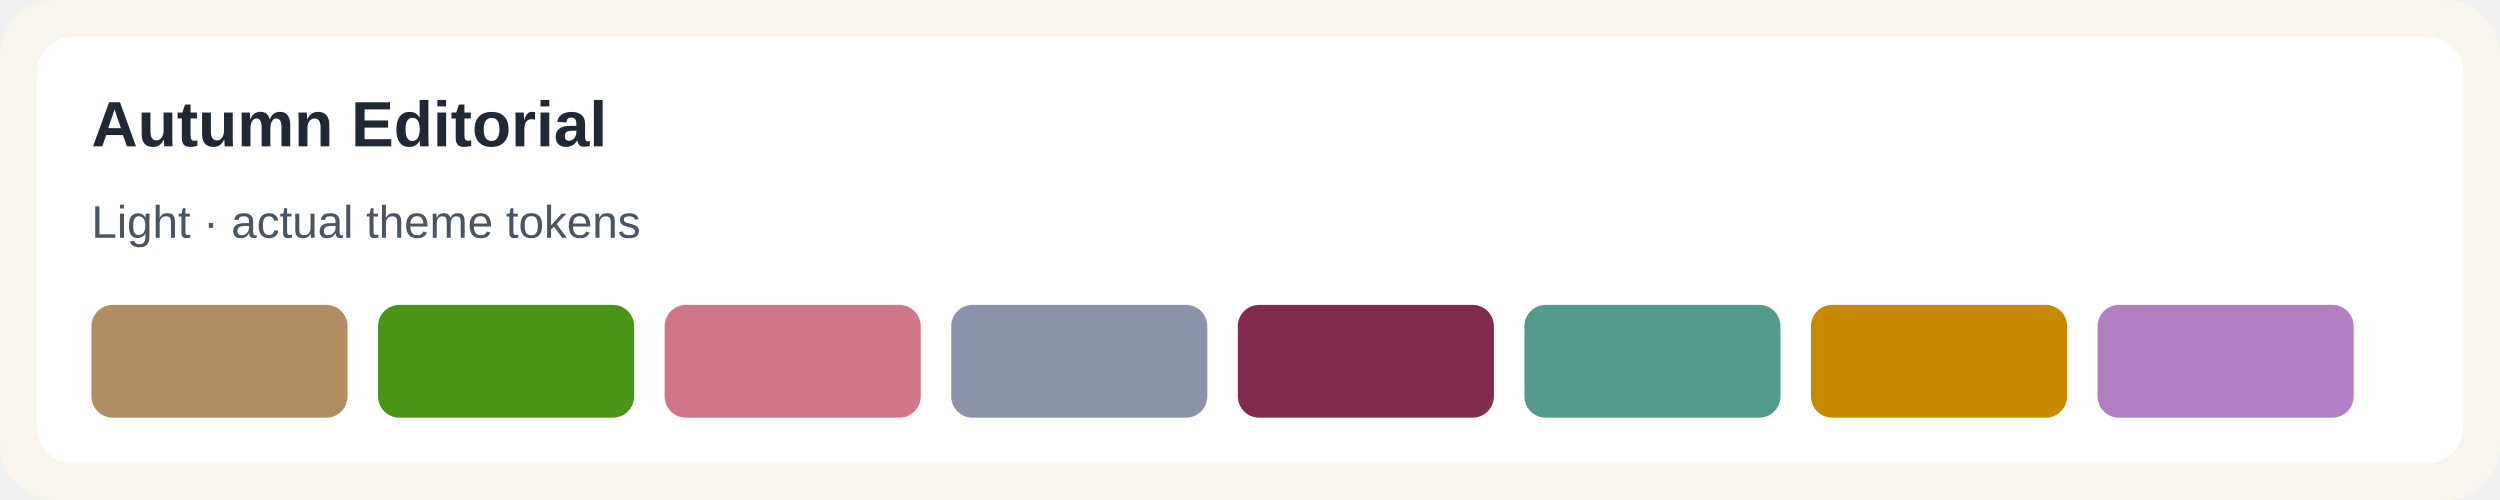
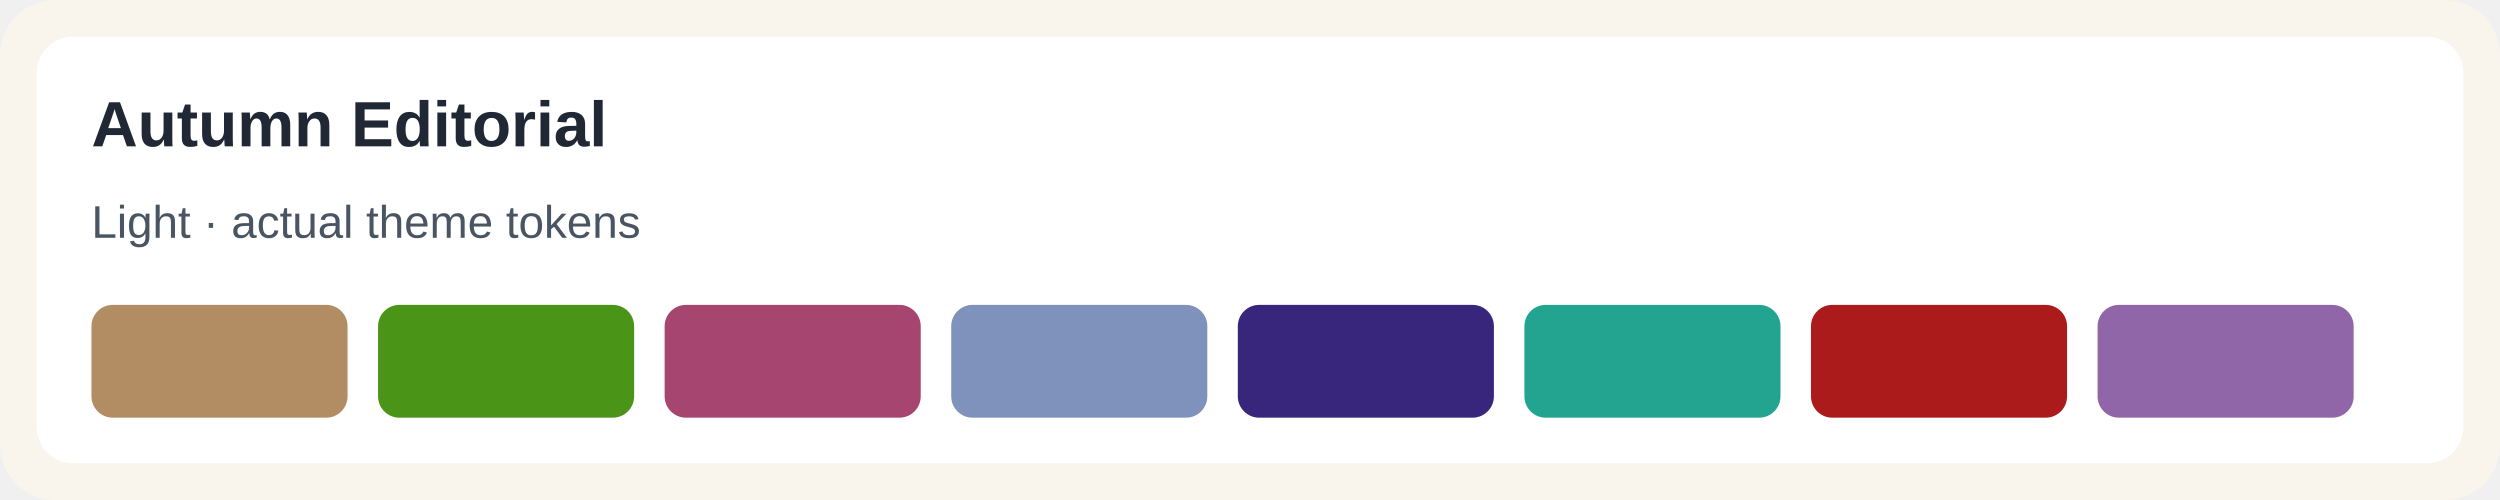
<svg xmlns="http://www.w3.org/2000/svg" width="820" height="164" viewBox="0 0 820 164">
  <rect width="820" height="164" rx="18" fill="#F9F4EC" />
  <rect x="12" y="12" width="796" height="140" rx="12" fill="#FFFFFF" />
  <text x="30" y="48" fill="#1F2834" font-family="Segoe UI,Arial,sans-serif" font-size="21" font-weight="650">Autumn Editorial</text>
  <text x="30" y="78" fill="#4A5563" font-family="Segoe UI,Arial,sans-serif" font-size="15">Light · actual theme tokens</text>
  <rect x="30" y="100" width="84" height="37" rx="7" fill="#B28D64" />
  <rect x="124" y="100" width="84" height="37" rx="7" fill="#4A9518" />
-   <rect x="218" y="100" width="84" height="37" rx="7" fill="#D17588" />
-   <rect x="312" y="100" width="84" height="37" rx="7" fill="#8A93A9" />
-   <rect x="406" y="100" width="84" height="37" rx="7" fill="#822B4E" />
-   <rect x="500" y="100" width="84" height="37" rx="7" fill="#539A8D" />
-   <rect x="594" y="100" width="84" height="37" rx="7" fill="#C68900" />
-   <rect x="688" y="100" width="84" height="37" rx="7" fill="#B37DC2" />
+   <rect x="218" y="100" width="84" height="37" rx="7" fill="#A54570" />
+   <rect x="312" y="100" width="84" height="37" rx="7" fill="#7F92BC" />
+   <rect x="406" y="100" width="84" height="37" rx="7" fill="#38267D" />
+   <rect x="500" y="100" width="84" height="37" rx="7" fill="#23A491" />
+   <rect x="594" y="100" width="84" height="37" rx="7" fill="#AC1B1B" />
+   <rect x="688" y="100" width="84" height="37" rx="7" fill="#9166A9" />
</svg>
